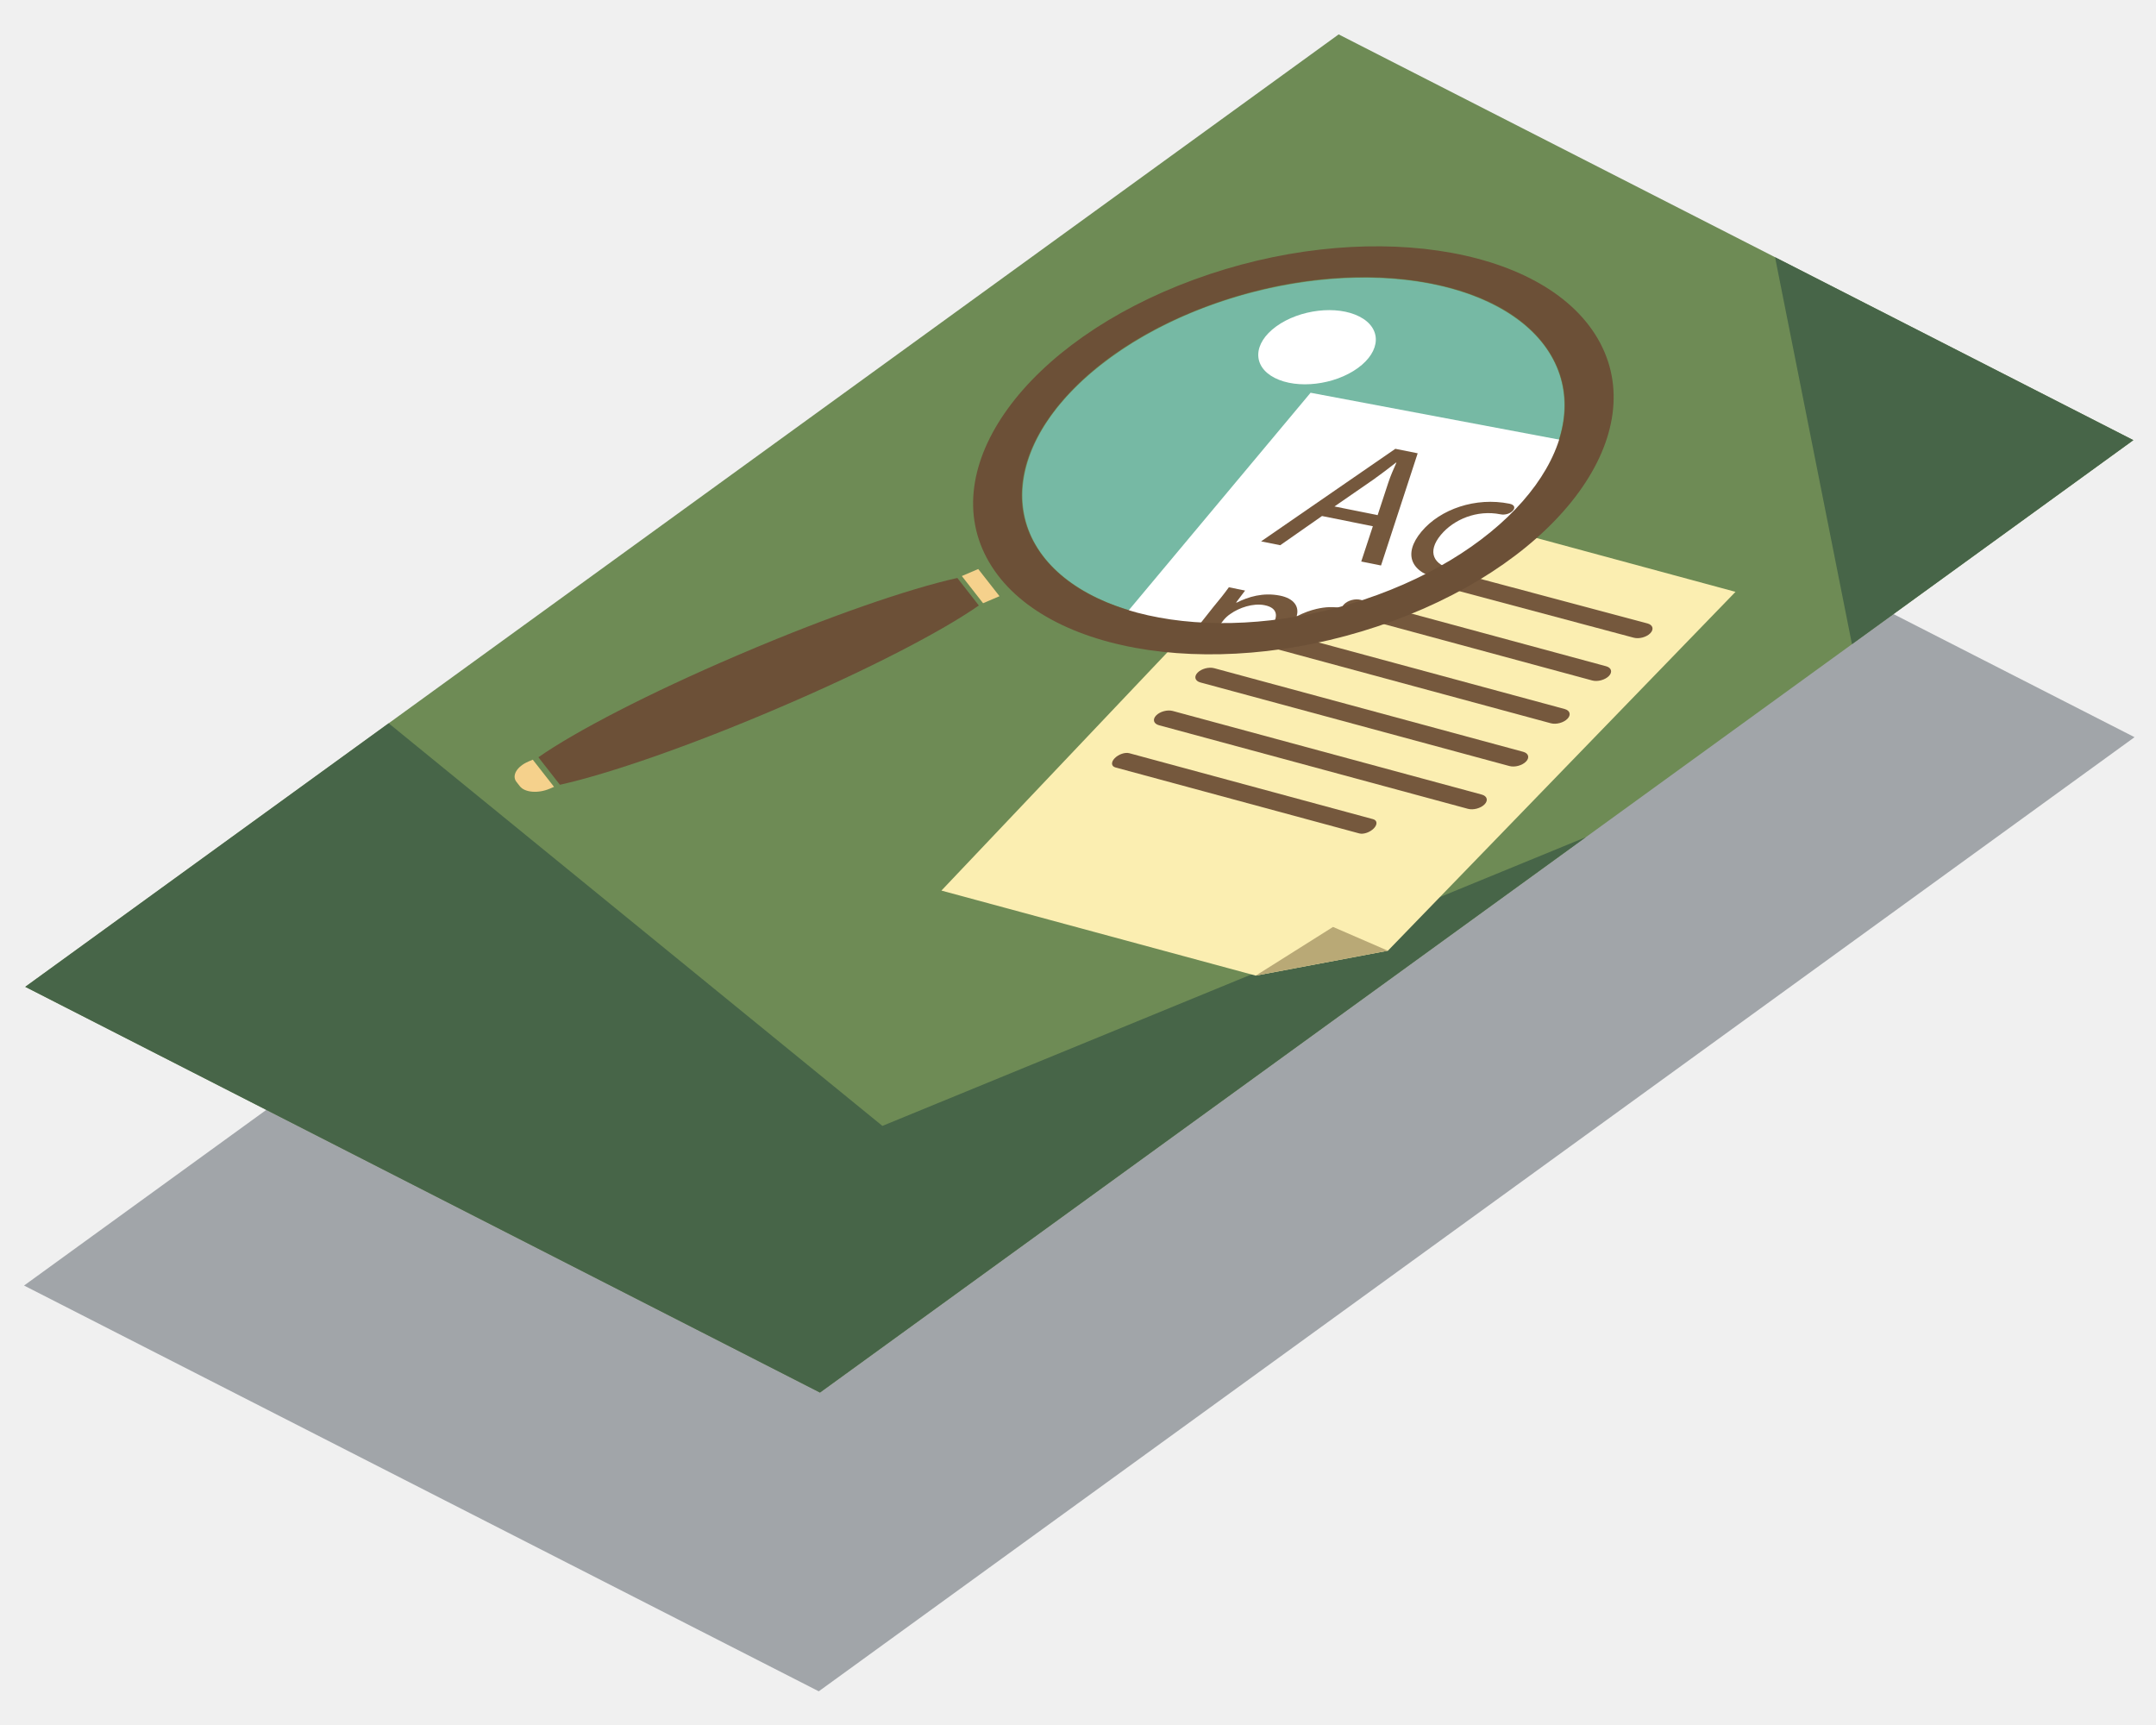
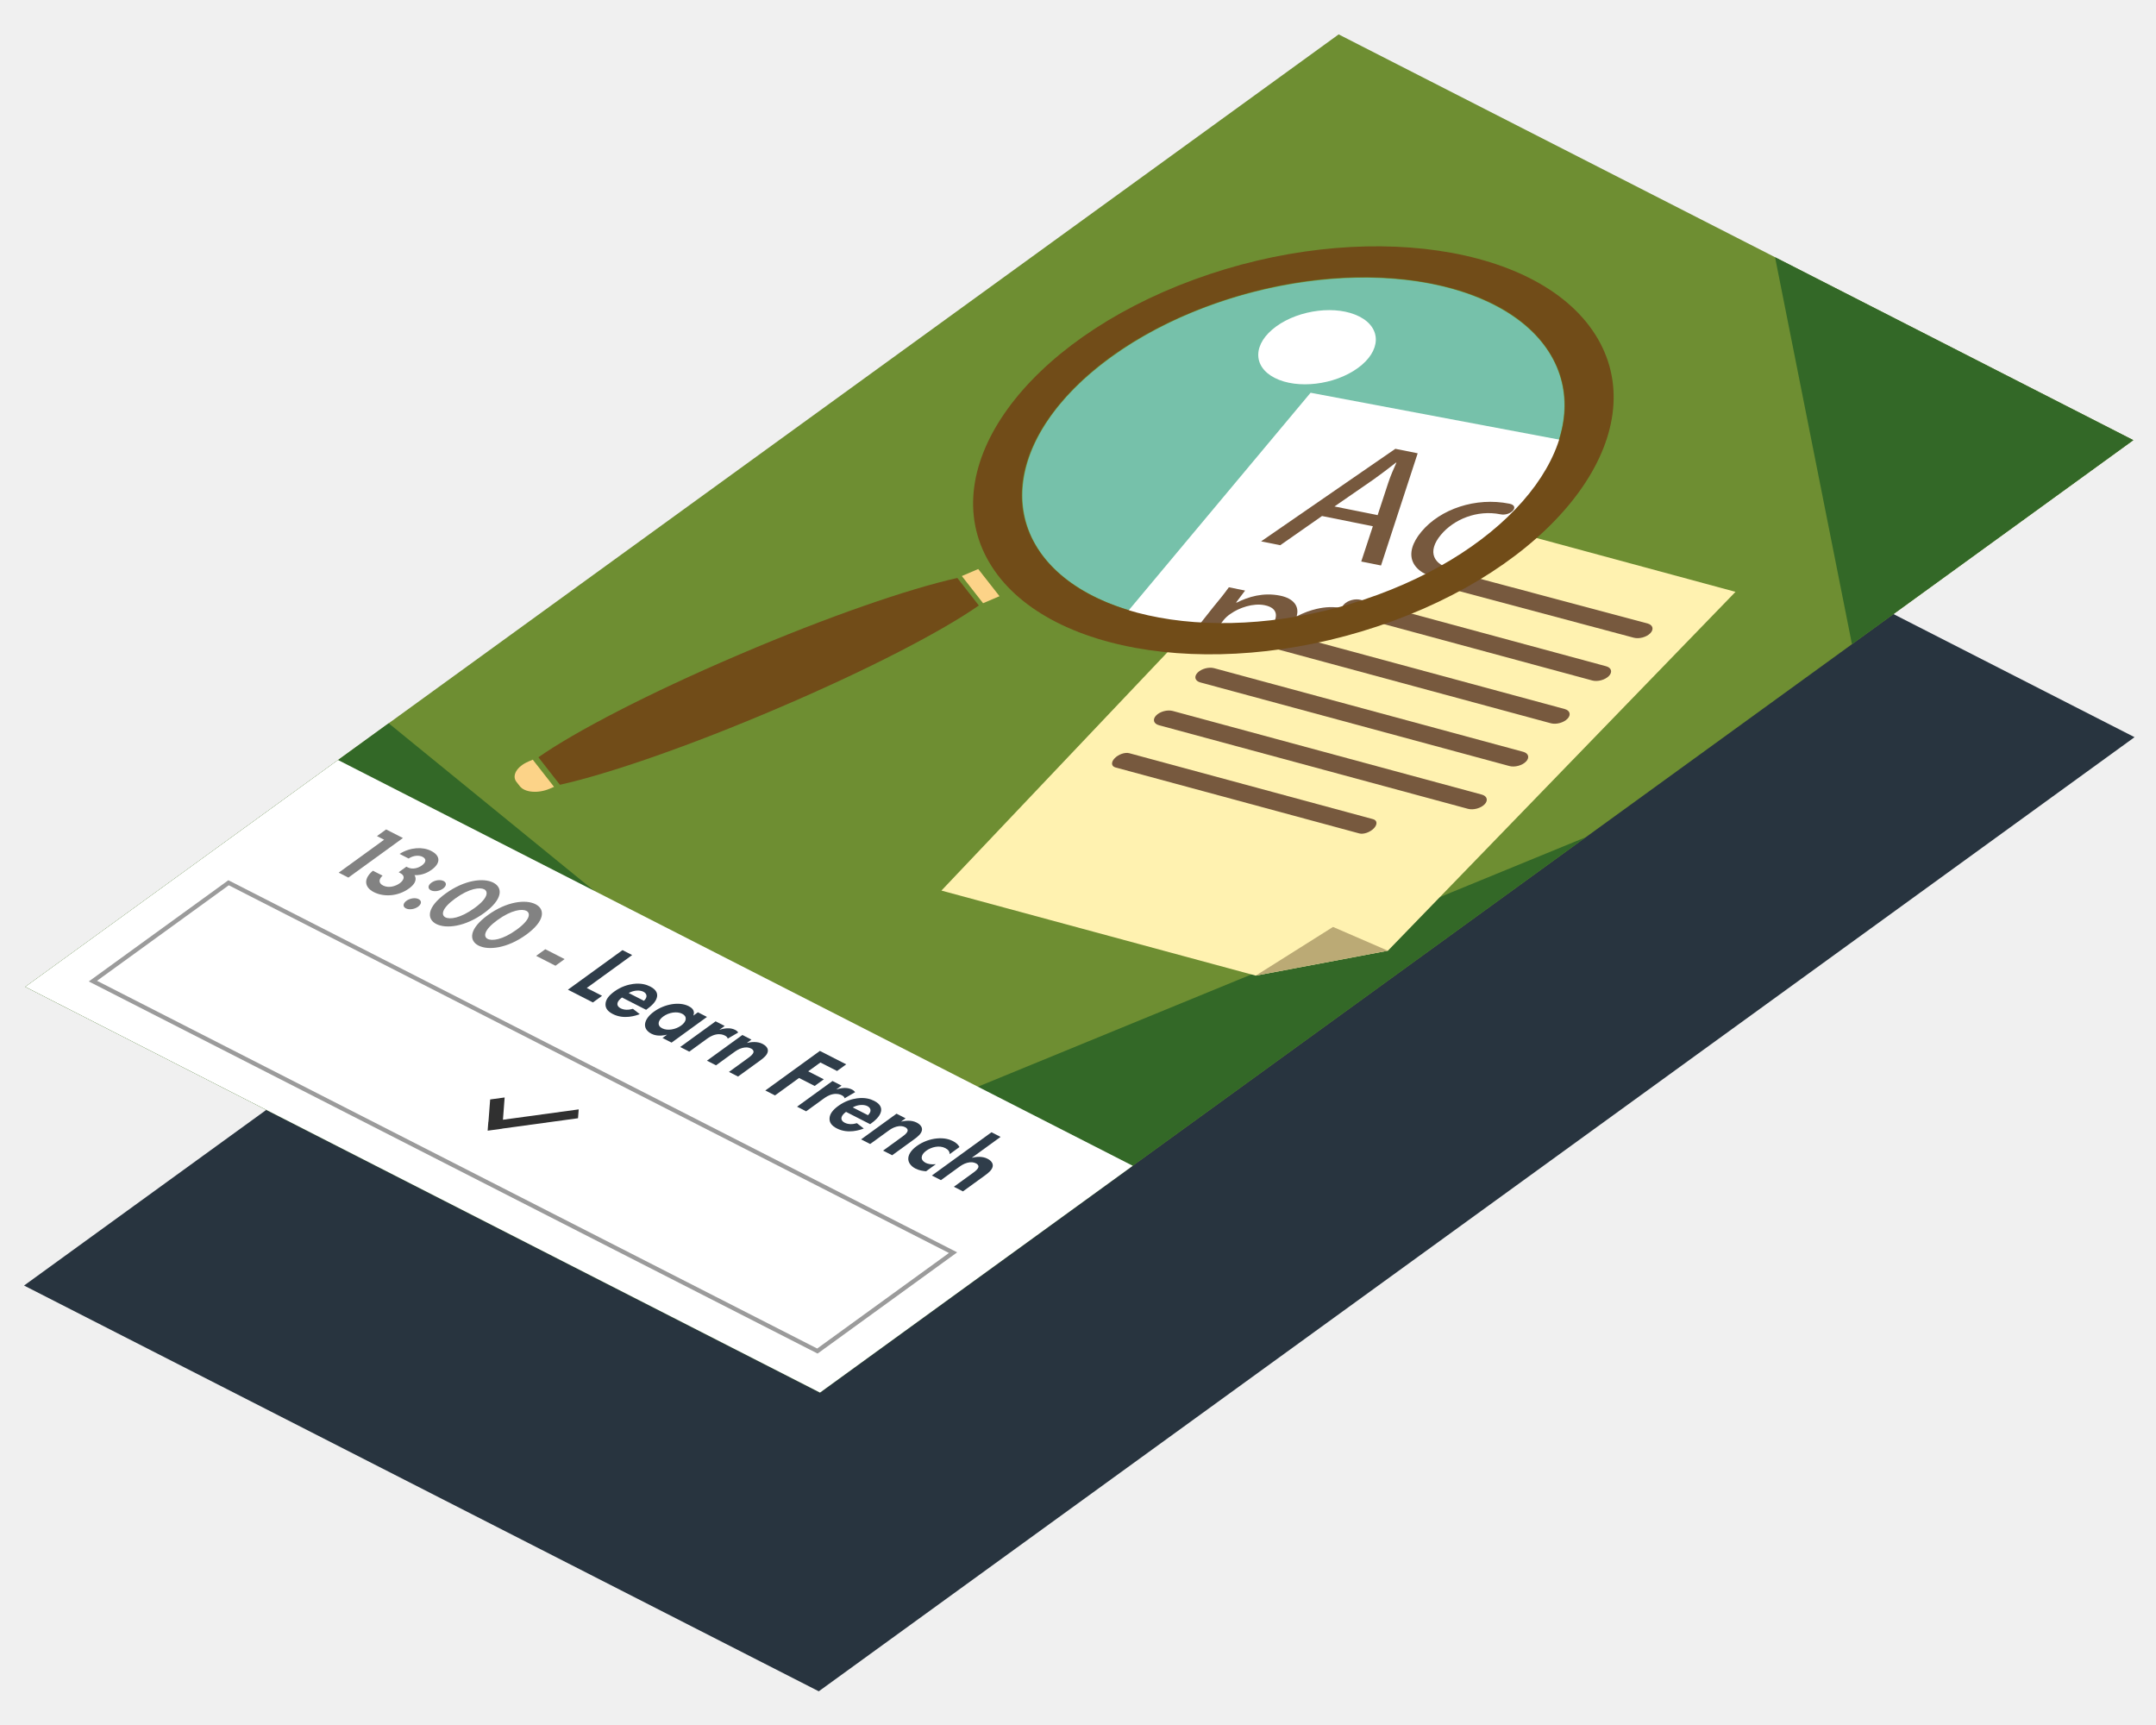
- <svg xmlns="http://www.w3.org/2000/svg" version="1.1" id="Слой_1" x="0px" y="0px" width="500px" height="400px" viewBox="0 0 500 400" enable-background="new 0 0 500 400" xml:space="preserve">
-   <polygon opacity="0.4" fill="#2B353F" points="189.883,392.186 5.578,298.097 310.719,76.848 495.025,170.939 " />
+ <svg xmlns="http://www.w3.org/2000/svg" version="1.1" id="Слой_2" x="0px" y="0px" width="500px" height="400px" viewBox="0 0 500 400" enable-background="new 0 0 500 400" xml:space="preserve">
+   <polygon fill="#28343F" points="189.883,392.186 5.578,298.097 310.719,76.848 495.025,170.939 " />
  <g>
-     <polygon fill="#6E8B55" points="190.158,322.915 5.859,228.827 310.449,7.976 494.75,102.064  " />
-     <path fill="#76B9A4" d="M342.227,126.006c-25.686,18.623-65.436,24.058-88.783,12.138c-23.348-11.918-21.453-36.679,4.232-55.303   c25.684-18.623,65.435-24.057,88.781-12.139C369.807,82.62,367.91,107.383,342.227,126.006z" />
-     <polygon fill="#476548" points="204.639,261.077 90.137,167.717 5.859,228.827 190.158,322.913 261.555,271.145 367.783,194.122     " />
-     <polygon fill="#FBEEB1" points="291.217,226.231 218.326,206.511 272.637,149.251 319.803,137.512 337.18,119.572 402.482,137.239    321.871,220.458  " />
+     <polygon fill="#6E8E32" points="190.158,322.915 5.859,228.827 310.449,7.976 494.75,102.064  " />
+     <path fill="#76C1AA" d="M342.227,126.006c-25.686,18.623-65.436,24.058-88.783,12.138c-23.348-11.918-21.453-36.679,4.232-55.303   c25.684-18.623,65.435-24.057,88.781-12.139C369.807,82.62,367.91,107.383,342.227,126.006z" />
+     <polygon fill="#336827" points="204.639,261.077 90.137,167.717 5.859,228.827 190.158,322.913 261.555,271.145 367.783,194.122     " />
+     <polygon fill="#FFF2B0" points="291.217,226.231 218.326,206.511 272.637,149.251 319.803,137.512 337.18,119.572 402.482,137.239    321.871,220.458  " />
    <polygon fill="#FFFFFF" points="366.742,102.909 303.938,91.072 257.736,146.335 278.496,148.538 296.346,148.501 316.185,146.04    333.826,136.401 349.131,125.87 364.978,111.901  " />
-     <path fill="#75583D" d="M382.728,146.833c-0.883,0.912-2.605,1.378-3.85,1.041L334.53,136.04c-1.244-0.336-1.539-1.346-0.654-2.258   l0.547-0.564c0.883-0.914,2.061-0.813,3.303-0.478l44.354,11.829C383.322,144.907,383.615,145.919,382.728,146.833L382.728,146.833   z" />
-     <path fill="#75583D" d="M373.121,156.752c-0.885,0.912-2.609,1.377-3.853,1.042l-56.926-15.4c-1.244-0.336-1.539-1.348-0.652-2.26   l0,0c0.883-0.916,2.605-1.377,3.85-1.042l56.93,15.4C373.713,154.827,374.004,155.841,373.121,156.752L373.121,156.752z" />
-     <path fill="#75583D" d="M363.512,166.672c-0.885,0.914-2.611,1.379-3.855,1.043l-64.652-17.494   c-1.248-0.335-1.539-1.348-0.652-2.26l1.994,0.539c0.885-0.912,2.35-1.445,3.598-1.111l62.914,17.021   C364.102,164.748,364.397,165.759,363.512,166.672L363.512,166.672z" />
-     <path fill="#75583D" d="M353.9,176.593c-0.883,0.913-2.607,1.378-3.85,1.04l-71.672-19.386c-1.242-0.338-1.539-1.347-0.65-2.265   l0,0c0.881-0.91,2.607-1.374,3.85-1.04l71.668,19.39C354.49,174.669,354.787,175.681,353.9,176.593L353.9,176.593z" />
-     <path fill="#75583D" d="M344.293,186.512c-0.883,0.913-2.611,1.379-3.853,1.043l-71.668-19.389   c-1.242-0.338-1.539-1.35-0.652-2.262l0,0c0.883-0.914,2.607-1.377,3.852-1.043l71.668,19.391   C344.883,184.588,345.18,185.6,344.293,186.512L344.293,186.512z" />
-     <path fill="#75583D" d="M318.607,192.086c-0.883,0.911-2.395,1.434-3.377,1.171l-56.547-15.299   c-0.98-0.265-1.061-1.219-0.178-2.133l0,0c0.887-0.913,2.395-1.434,3.379-1.17l56.547,15.298   C319.412,190.219,319.49,191.175,318.607,192.086L318.607,192.086z" />
+     <path fill="#77593E" d="M382.728,146.833c-0.883,0.912-2.605,1.378-3.85,1.041l-44.348-11.834   c-1.244-0.336-1.539-1.346-0.654-2.258l0.547-0.564c0.883-0.914,2.061-0.813,3.303-0.478l44.354,11.829   C383.322,144.907,383.615,145.919,382.728,146.833L382.728,146.833z" />
+     <path fill="#77593E" d="M373.121,156.752c-0.885,0.912-2.609,1.377-3.853,1.042l-56.926-15.4c-1.244-0.336-1.539-1.348-0.652-2.26   l0,0c0.883-0.916,2.605-1.377,3.85-1.042l56.93,15.4C373.713,154.827,374.004,155.841,373.121,156.752L373.121,156.752z" />
+     <path fill="#77593E" d="M363.512,166.672c-0.885,0.914-2.611,1.379-3.855,1.043l-64.652-17.494   c-1.248-0.335-1.539-1.348-0.652-2.26l1.994,0.539c0.885-0.912,2.35-1.445,3.598-1.111l62.914,17.021   C364.102,164.748,364.397,165.759,363.512,166.672L363.512,166.672z" />
+     <path fill="#77593E" d="M353.9,176.593c-0.883,0.913-2.607,1.378-3.85,1.04l-71.672-19.386c-1.242-0.338-1.539-1.347-0.65-2.265   l0,0c0.881-0.91,2.607-1.374,3.85-1.04l71.668,19.39C354.49,174.669,354.787,175.681,353.9,176.593L353.9,176.593z" />
+     <path fill="#77593E" d="M344.293,186.512c-0.883,0.913-2.611,1.379-3.853,1.043l-71.668-19.389   c-1.242-0.338-1.539-1.35-0.652-2.262l0,0c0.883-0.914,2.607-1.377,3.852-1.043l71.668,19.391   C344.883,184.588,345.18,185.6,344.293,186.512L344.293,186.512z" />
+     <path fill="#77593E" d="M318.607,192.086c-0.883,0.911-2.395,1.434-3.377,1.171l-56.547-15.299   c-0.98-0.265-1.061-1.219-0.178-2.133l0,0c0.887-0.913,2.395-1.434,3.379-1.17l56.547,15.298   C319.412,190.219,319.49,191.175,318.607,192.086L318.607,192.086z" />
    <g>
-       <path fill="#75583D" d="M306.59,119.657l-9.689,6.77l-4.439-0.893l31.133-21.463l5.18,1.042l-8.5,26.014l-4.588-0.92l2.692-8.179    L306.59,119.657z M319.49,119.453l2.455-7.483c0.557-1.698,1.242-3.209,1.898-4.684l-0.1-0.018    c-1.674,1.312-3.422,2.646-5.27,3.96l-8.994,6.213L319.49,119.453z" />
-       <path fill="#75583D" d="M334.273,134.354c-7.201-1.447-8.971-5.877-4.615-11.086c4.389-5.249,12.596-8.04,20.385-6.471    c2.566,0.514,0.309,2.939-2.057,2.464c-5.475-1.101-10.85,1.193-13.82,4.748c-3.299,3.943-1.779,7.088,2.955,8.039    C339.588,132.545,337.477,135,334.273,134.354z" />
+       <path fill="#77593E" d="M306.59,119.657l-9.689,6.77l-4.439-0.893l31.133-21.463l5.18,1.042l-8.5,26.014l-4.588-0.92l2.692-8.179    L306.59,119.657z M319.49,119.453l2.455-7.483c0.557-1.698,1.242-3.209,1.898-4.684l-0.1-0.018    c-1.674,1.312-3.422,2.646-5.27,3.96l-8.994,6.213L319.49,119.453z" />
+       <path fill="#77593E" d="M334.273,134.354c-7.201-1.447-8.971-5.877-4.615-11.086c4.389-5.249,12.596-8.04,20.385-6.471    c2.566,0.514,0.309,2.939-2.057,2.464c-5.475-1.101-10.85,1.193-13.82,4.748c-3.299,3.943-1.779,7.088,2.955,8.039    C339.588,132.545,337.477,135,334.273,134.354z" />
    </g>
    <g>
-       <path fill="#75583D" d="M281.355,140.795c1.459-1.744,2.609-3.187,3.631-4.615l3.764,0.762l-2.08,2.763l0.145,0.029    c2.666-1.343,6.123-2.404,10.037-1.617c3.227,0.652,4.508,2.538,3.865,4.738l0.1,0.021c1.525-0.798,3.064-1.342,4.484-1.675    c2.059-0.481,3.977-0.585,6.225-0.132c3.131,0.629,7.35-0.699,2.443,5.17l-3.605,0.521c2.719-3.25,0.967-2.793-2.508-3.49    c-2.441-0.494-5.432,0.415-7.42,1.77c-0.547,0.378-1.16,0.907-1.629,1.468l-3.896,3.005l-4.885,1.621l4.311-5.16    c2.25-2.69,2.225-4.981-1.057-5.637c-2.689-0.543-5.93,0.602-7.9,2c-0.621,0.402-1.162,0.909-1.6,1.433l-5.115,6.591l-4.209-0.845    L281.355,140.795z" />
+       <path fill="#77593E" d="M281.355,140.795c1.459-1.744,2.609-3.187,3.631-4.615l3.764,0.762l-2.08,2.763l0.145,0.029    c2.666-1.343,6.123-2.404,10.037-1.617c3.227,0.652,4.508,2.538,3.865,4.738l0.1,0.021c1.525-0.798,3.064-1.342,4.484-1.675    c2.059-0.481,3.977-0.585,6.225-0.132c3.131,0.629,7.35-0.699,2.443,5.17l-3.605,0.521c2.719-3.25,0.967-2.793-2.508-3.49    c-2.441-0.494-5.432,0.415-7.42,1.77c-0.547,0.378-1.16,0.907-1.629,1.468l-3.896,3.005l-4.885,1.621l4.311-5.16    c2.25-2.69,2.225-4.981-1.057-5.637c-2.689-0.543-5.93,0.602-7.9,2c-0.621,0.402-1.162,0.909-1.6,1.433l-5.115,6.591l-4.209-0.845    L281.355,140.795z" />
    </g>
-     <path fill="#6C5037" d="M171.523,151.749c-0.119,0.051-0.242,0.107-0.359,0.157c-0.123,0.051-0.24,0.099-0.359,0.149   c-20.398,8.731-37.357,17.541-45.943,23.543l4.988,6.378c11.316-2.515,30.094-9,50.492-17.729c0.121-0.053,0.236-0.102,0.357-0.153   c0.121-0.053,0.24-0.1,0.365-0.156c20.393-8.727,37.352-17.534,45.941-23.538l-4.988-6.379   C210.695,136.538,191.92,143.022,171.523,151.749z" />
-     <path fill="#F5D18C" d="M127.48,182.889c-1.285,0.551-2.736,0.799-4.031,0.693c-1.297-0.105-2.332-0.556-2.879-1.255l-0.805-1.028   c-1.141-1.456,0.105-3.566,2.781-4.711l1.008-0.433l4.934,6.302L127.48,182.889z" />
-     <polygon fill="#F5D18C" points="231.797,138.249 226.861,131.948 223.059,133.575 227.988,139.876  " />
-     <path fill="#6C5037" d="M370.516,78.492c-12.766-21.85-54.707-27.95-93.68-13.629c-38.975,14.322-60.217,43.643-47.451,65.492   c12.764,21.849,54.707,27.951,93.684,13.626C362.039,129.66,383.281,100.341,370.516,78.492z M240.109,126.364   c-10.824-18.519,7.18-43.376,40.225-55.518c33.033-12.141,68.59-6.969,79.41,11.554c10.826,18.518-7.189,43.379-40.223,55.516   C286.48,150.061,250.926,144.889,240.109,126.364z" />
+     <path fill="#714C18" d="M171.523,151.749c-0.119,0.051-0.242,0.107-0.359,0.157c-0.123,0.051-0.24,0.099-0.359,0.149   c-20.398,8.731-37.357,17.541-45.943,23.543l4.988,6.378c11.316-2.515,30.094-9,50.492-17.729c0.121-0.053,0.236-0.102,0.357-0.153   c0.121-0.053,0.24-0.1,0.365-0.156c20.393-8.727,37.352-17.534,45.941-23.538l-4.988-6.379   C210.695,136.538,191.92,143.022,171.523,151.749z" />
+     <path fill="#FCD388" d="M127.48,182.889c-1.285,0.551-2.736,0.799-4.031,0.693c-1.297-0.105-2.332-0.556-2.879-1.255l-0.805-1.028   c-1.141-1.456,0.105-3.566,2.781-4.711l1.008-0.433l4.934,6.302L127.48,182.889z" />
+     <polygon fill="#FCD388" points="231.797,138.249 226.861,131.948 223.059,133.575 227.988,139.876  " />
+     <path fill="#714C18" d="M370.516,78.492c-12.766-21.85-54.707-27.95-93.68-13.629c-38.975,14.322-60.217,43.643-47.451,65.492   c12.764,21.849,54.707,27.951,93.684,13.626C362.039,129.66,383.281,100.341,370.516,78.492z M240.109,126.364   c-10.824-18.519,7.18-43.376,40.225-55.518c33.033-12.141,68.59-6.969,79.41,11.554c10.826,18.518-7.189,43.379-40.223,55.516   C286.48,150.061,250.926,144.889,240.109,126.364z" />
    <path fill="#FFFFFF" d="M314.895,85.345c-5.42,3.932-14.047,4.954-19.272,2.286c-5.225-2.666-5.068-8.015,0.354-11.944   c5.422-3.932,14.053-4.956,19.277-2.287C320.478,76.065,320.316,81.414,314.895,85.345z" />
-     <polygon fill="#B9A976" points="291.217,226.231 321.871,220.458 309.145,214.942  " />
-     <polygon fill="#476548" points="411.654,59.642 429.49,149.379 494.75,102.064  " />
+     <polygon fill="#BBAA75" points="291.217,226.231 321.871,220.458 309.145,214.942  " />
+     <polygon fill="#336827" points="411.654,59.642 429.49,149.379 494.75,102.064  " />
+   </g>
+   <g>
+     <polygon fill="#FFFFFF" points="262.697,270.325 78.387,176.229 5.852,228.823 190.164,322.917  " />
+     <g>
+       <path fill="#9B9B9B" d="M189.61,313.87l-0.274-0.139L20.591,227.583l32.371-23.47l0.273,0.14l168.744,86.147L189.61,313.87z     M22.499,227.434l167.02,85.267l30.553-22.154L53.054,205.281L22.499,227.434z" />
+     </g>
+     <polygon fill="#303030" points="134.049,259.303 134.207,257.25 116.639,259.651 117.033,254.485 113.674,254.944 113.279,260.112    113.25,260.116 113.092,262.168 113.121,262.163 113.121,262.182 116.48,261.723 116.48,261.702  " />
+     <g>
+       <path fill="#828282" d="M89.078,194.72l-1.656-0.846l2.125-1.541l3.898,1.99L80.789,203.5l-2.242-1.145L89.078,194.72z" />
+       <path fill="#828282" d="M92.66,198.002c2.504-1.559,5.363-1.692,7.328-0.689c2.207,1.127,2.239,2.831,0.113,4.372    c-0.664,0.481-2.037,1.327-3.984,1.247c0.258,0.389,0.83,1.573-1.257,3.086c-2.6,1.885-5.89,2.011-8.165,0.849    c-2.208-1.128-2.451-3.104-0.212-4.961l2.242,1.145c-0.905,0.827-0.993,1.72,0.111,2.284c1.294,0.661,2.89,0.185,3.857-0.516    c0.93-0.675,1.456-1.695,0.058-2.408l-0.293-0.15l1.784-1.294l0.311,0.159c1.104,0.563,2.423,0.182,3.296-0.451    c1.006-0.73,1.066-1.519,0.152-1.985c-0.794-0.405-2.105-0.371-3.238,0.387L92.66,198.002z" />
+       <path fill="#828282" d="M97.088,208.491c0.758,0.388,0.699,1.155-0.136,1.761c-0.835,0.604-2.065,0.773-2.825,0.386    c-0.758-0.388-0.699-1.154,0.136-1.76C95.098,208.273,96.328,208.104,97.088,208.491z M102.875,204.295    c0.758,0.388,0.699,1.155-0.136,1.76c-0.835,0.605-2.066,0.774-2.825,0.386c-0.758-0.387-0.699-1.154,0.136-1.76    C100.885,204.076,102.115,203.908,102.875,204.295z" />
+       <path fill="#828282" d="M103.352,207.189c4.346-3.151,8.758-3.688,11.053-2.517c2.293,1.171,2.191,3.909-2.174,7.074    c-4.345,3.15-8.759,3.686-11.052,2.516C98.885,213.09,98.987,210.352,103.352,207.189z M105.593,208.332    c-3.302,2.394-3.273,3.887-2.289,4.388c0.982,0.502,3.403,0.26,6.704-2.134c3.283-2.38,3.236-3.88,2.271-4.374    C111.312,205.72,108.875,205.952,105.593,208.332z" />
+       <path fill="#828282" d="M113.145,212.188c4.345-3.15,8.759-3.687,11.052-2.516c2.293,1.171,2.191,3.909-2.172,7.073    c-4.346,3.151-8.76,3.688-11.054,2.517C108.679,218.09,108.781,215.352,113.145,212.188z M115.387,213.332    c-3.301,2.394-3.272,3.886-2.29,4.388c0.983,0.502,3.403,0.26,6.705-2.134c3.282-2.38,3.237-3.881,2.271-4.374    C121.107,210.719,118.67,210.952,115.387,213.332z" />
+       <path fill="#828282" d="M126.459,220.109l4.484,2.29l-2.125,1.541l-4.484-2.29L126.459,220.109z" />
+       <path fill="#2F3D4A" d="M146.605,221.462l-10.531,7.636l3.551,1.813l-2.125,1.541l-5.793-2.958l12.656-9.176L146.605,221.462z" />
+       <path fill="#2F3D4A" d="M148.367,235.163c-0.832,0.326-3.631,1.311-6.236-0.018c-1.207-0.616-1.741-1.358-1.705-2.301    c0.026-1.042,0.744-1.988,2.035-2.924c1.631-1.183,3.24-1.605,4.363-1.758c1.828-0.238,3.07,0.138,3.967,0.596    c1.519,0.774,1.734,1.705,1.568,2.465c-0.25,1.162-1.438,2.149-2.329,2.796l-0.189,0.138l-5.587-2.853    c-0.494,0.358-0.904,0.805-1.023,1.19c-0.117,0.361-0.088,0.916,0.723,1.329c0.793,0.405,1.814,0.411,2.823,0.105L148.367,235.163    z M149.338,232.071c0.947-0.899,0.65-1.708-0.125-2.104c-0.777-0.396-2.138-0.411-3.41,0.298L149.338,232.071z" />
+       <path fill="#2F3D4A" d="M161.855,234.734l2.104,1.074l-8.215,5.957l-2.104-1.074l1.063-0.771c-1.955,0.48-3.088,0.065-3.623-0.208    c-2.293-1.171-1.837-3.376,0.573-5.124c2.429-1.761,5.864-2.398,8.071-1.271c0.568,0.29,1.576,0.945,1.068,2.186L161.855,234.734z     M153.825,235.699c-1.31,0.949-1.471,2.132-0.264,2.748c1.206,0.616,3.094,0.313,4.403-0.636c1.309-0.949,1.451-2.119,0.245-2.734    C157.003,234.461,155.135,234.749,153.825,235.699z" />
+       <path fill="#2F3D4A" d="M165.959,236.829l2.103,1.074l-1.232,0.894c1.029-0.341,1.818-0.36,2.07-0.35    c0.555,0.002,1.1,0.117,1.602,0.372c0.361,0.186,0.56,0.404,0.707,0.595l-2.44,1.428c-0.067-0.292-0.248-0.502-0.68-0.722    c-0.396-0.203-1.077-0.434-2.061-0.232c-0.947,0.196-1.666,0.697-2.235,1.109l-3.946,2.862l-2.105-1.075L165.959,236.829z" />
+       <path fill="#2F3D4A" d="M172.166,239.998l2.103,1.074l-1.062,0.77c1.004-0.238,2.432-0.399,3.639,0.217    c0.654,0.335,1.413,0.98,1.202,1.856c-0.185,0.773-0.931,1.4-1.728,1.978l-5.162,3.742l-2.104-1.074l4.478-3.247    c0.456-0.33,1.159-0.861,1.216-1.372c0.052-0.442-0.358-0.698-0.564-0.804c-0.553-0.282-1.192-0.351-2.016-0.138    c-0.842,0.227-1.447,0.645-1.922,0.988l-4.193,3.04l-2.104-1.074L172.166,239.998z" />
+       <path fill="#2F3D4A" d="M194.121,248.346l-3.863-1.972l-2.827,2.05l3.621,1.849l-2.125,1.541l-3.621-1.849l-5.579,4.045    l-2.242-1.145l12.656-9.177l6.105,3.117L194.121,248.346z" />
+       <path fill="#2F3D4A" d="M193.064,250.666l2.104,1.074l-1.234,0.895c1.031-0.342,1.82-0.361,2.07-0.351    c0.557,0.003,1.102,0.117,1.602,0.373c0.363,0.185,0.561,0.403,0.707,0.595l-2.437,1.428c-0.068-0.292-0.249-0.501-0.681-0.722    c-0.396-0.202-1.077-0.433-2.061-0.231c-0.946,0.196-1.666,0.696-2.235,1.109l-3.947,2.861l-2.104-1.074L193.064,250.666z" />
+       <path fill="#2F3D4A" d="M200.318,261.685c-0.832,0.325-3.631,1.311-6.234-0.018c-1.207-0.616-1.741-1.358-1.705-2.301    c0.025-1.042,0.743-1.988,2.033-2.924c1.633-1.183,3.241-1.605,4.363-1.759c1.83-0.237,3.072,0.139,3.969,0.597    c1.518,0.774,1.734,1.706,1.567,2.465c-0.249,1.161-1.436,2.149-2.328,2.796l-0.189,0.138l-5.588-2.853    c-0.493,0.357-0.903,0.805-1.022,1.19c-0.119,0.361-0.088,0.916,0.723,1.329c0.793,0.405,1.813,0.411,2.822,0.105L200.318,261.685    z M201.291,258.594c0.947-0.899,0.65-1.708-0.127-2.103c-0.775-0.397-2.136-0.411-3.41,0.299L201.291,258.594z" />
+       <path fill="#2F3D4A" d="M207.91,258.246l2.104,1.073l-1.063,0.771c1.004-0.238,2.432-0.399,3.639,0.217    c0.656,0.334,1.413,0.979,1.202,1.856c-0.185,0.772-0.931,1.399-1.728,1.978l-5.162,3.742l-2.104-1.074l4.478-3.247    c0.456-0.33,1.159-0.862,1.216-1.372c0.052-0.442-0.357-0.698-0.564-0.805c-0.553-0.281-1.192-0.35-2.016-0.137    c-0.842,0.227-1.445,0.645-1.92,0.988l-4.193,3.04l-2.105-1.073L207.91,258.246z" />
+       <path fill="#2F3D4A" d="M220.235,267.632c0.006-0.56-0.28-1.033-1.005-1.403c-1.396-0.713-3.223-0.262-4.418,0.605    c-1.348,0.977-1.42,2.159-0.16,2.802c0.465,0.237,1.238,0.445,2.376,0.322l-2.258,1.637c-0.642-0.045-1.581-0.174-2.444-0.614    c-1.172-0.599-1.715-1.484-1.684-2.337c0.018-0.717,0.422-1.776,1.959-2.891c1.441-1.046,3.134-1.613,4.633-1.762    c1.807-0.18,3.027,0.233,3.752,0.603c0.777,0.396,1.245,0.846,1.525,1.387L220.235,267.632z" />
+       <path fill="#2F3D4A" d="M229.941,262.553l2.104,1.074l-6.679,4.843c1.004-0.237,2.432-0.399,3.639,0.217    c0.656,0.335,1.412,0.979,1.202,1.857c-0.185,0.773-0.933,1.4-1.729,1.978l-5.16,3.742l-2.105-1.074l4.479-3.247    c0.455-0.33,1.16-0.861,1.217-1.371c0.052-0.443-0.358-0.699-0.565-0.805c-0.553-0.282-1.192-0.351-2.015-0.138    c-0.842,0.227-1.447,0.645-1.922,0.988l-4.193,3.04l-2.104-1.074L229.941,262.553z" />
+     </g>
  </g>
</svg>
